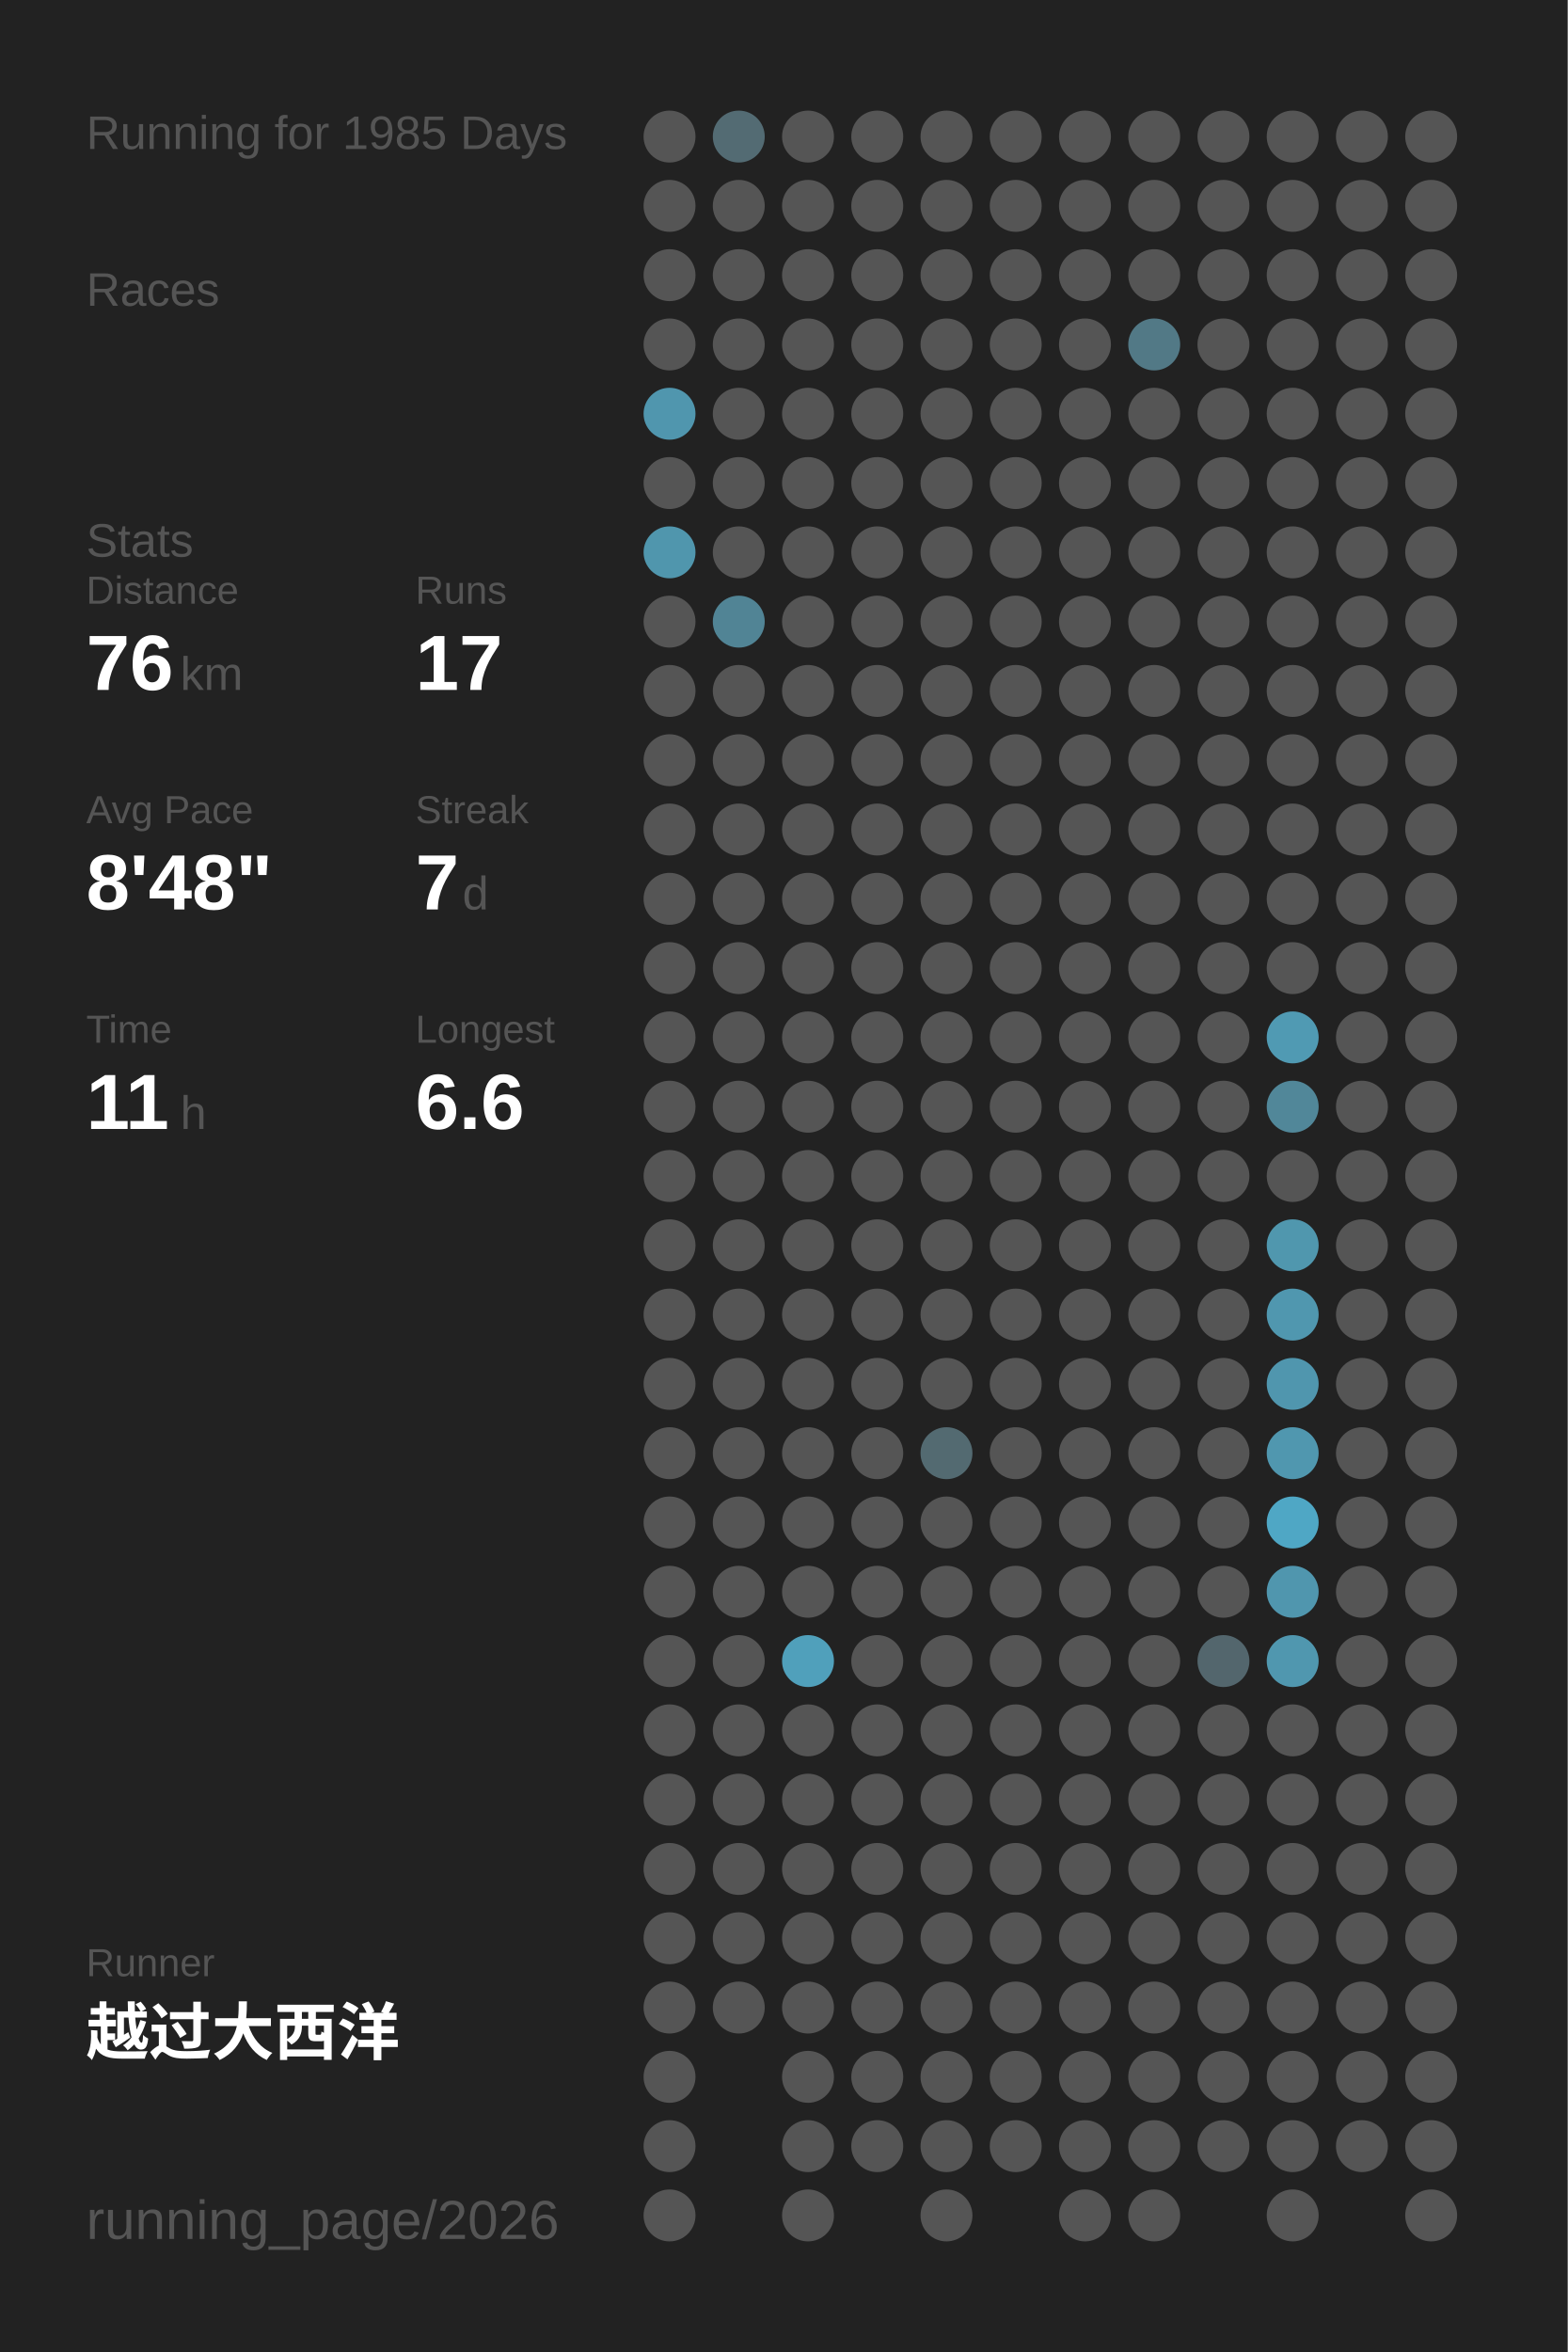
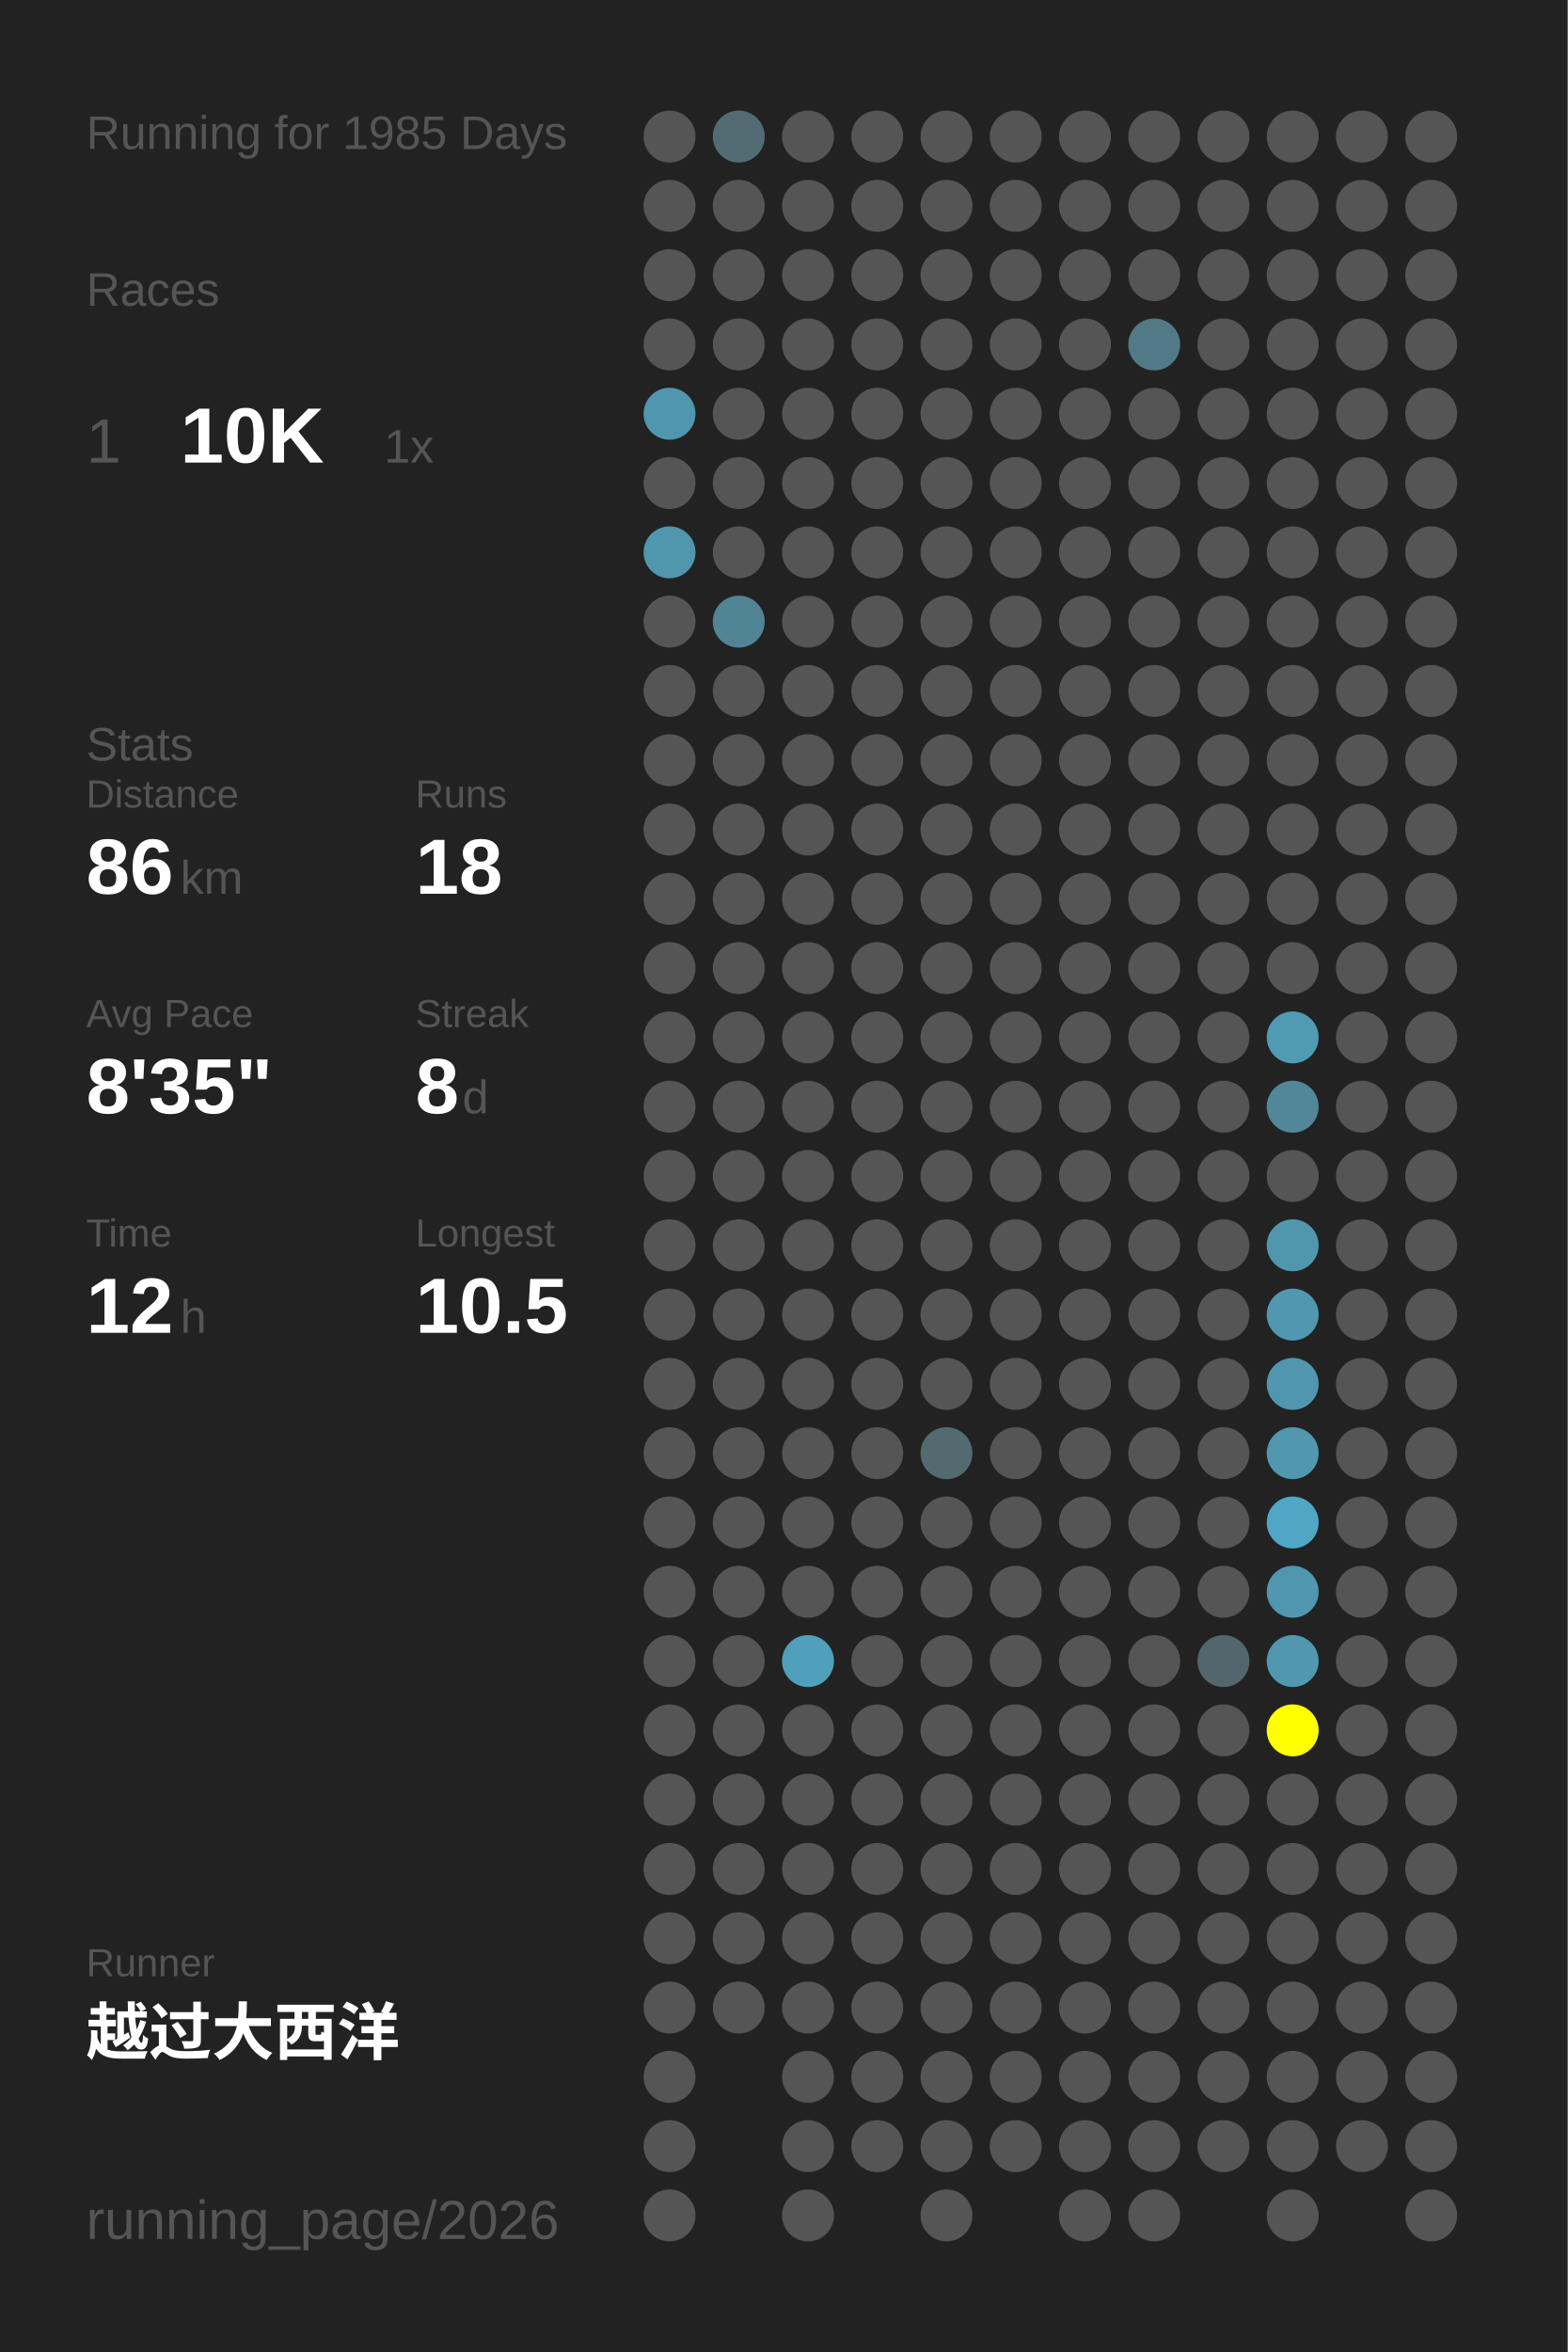
<svg xmlns="http://www.w3.org/2000/svg" baseProfile="full" height="300mm" version="1.1" viewBox="0,0,200,300" width="200mm">
  <defs />
  <rect fill="#222222" height="300" width="200" x="0" y="0" />
  <text fill="#555555" style="font-size:6px; font-family:Arial;" x="11" y="19">Running for 1985 Days</text>
  <text fill="#555555" style="font-size:6px; font-family:Arial;" x="11" y="39">Races</text>
-   <text fill="#555555" style="font-size:6px; font-family:Arial;" x="11" y="71">Stats</text>
-   <text fill="#555555" style="font-size:5px; font-family:Arial;" x="11" y="77">Distance</text>
-   <text fill="#FFFFFF" style="font-size:10px; font-family:Arial; font-weight:bold;" x="11" y="88">76</text>
-   <text fill="#555555" style="font-size:6px; font-family:Arial;" x="23" y="88">km</text>
-   <text fill="#555555" style="font-size:5px; font-family:Arial;" x="53" y="77">Runs</text>
-   <text fill="#FFFFFF" style="font-size:10px; font-family:Arial; font-weight:bold;" x="53" y="88">17</text>
-   <text fill="#555555" style="font-size:5px; font-family:Arial;" x="11" y="105">Avg Pace</text>
-   <text fill="#FFFFFF" style="font-size:10px; font-family:Arial; font-weight:bold;" x="11" y="116">8'48"</text>
-   <text fill="#555555" style="font-size:5px; font-family:Arial;" x="53" y="105">Streak</text>
-   <text fill="#FFFFFF" style="font-size:10px; font-family:Arial; font-weight:bold;" x="53" y="116">7</text>
-   <text fill="#555555" style="font-size:6px; font-family:Arial;" x="59" y="116">d</text>
-   <text fill="#555555" style="font-size:5px; font-family:Arial;" x="11" y="133">Time</text>
-   <text fill="#FFFFFF" style="font-size:10px; font-family:Arial; font-weight:bold;" x="11" y="144">11</text>
-   <text fill="#555555" style="font-size:6px; font-family:Arial;" x="23" y="144">h</text>
-   <text fill="#555555" style="font-size:5px; font-family:Arial;" x="53" y="133">Longest</text>
-   <text fill="#FFFFFF" style="font-size:10px; font-family:Arial; font-weight:bold;" x="53" y="144">6.6</text>
+   <text fill="#555555" style="font-size:8px; font-family:Arial;" x="11" y="59">1</text>
+   <text fill="#FFFFFF" style="font-size:10px; font-family:Arial; font-weight:bold;" x="23" y="59">10K</text>
+   <text fill="#555555" style="font-size:6px; font-family:Arial;" x="49" y="59">1x</text>
+   <text fill="#555555" style="font-size:6px; font-family:Arial;" x="11" y="97">Stats</text>
+   <text fill="#555555" style="font-size:5px; font-family:Arial;" x="11" y="103">Distance</text>
+   <text fill="#FFFFFF" style="font-size:10px; font-family:Arial; font-weight:bold;" x="11" y="114">86</text>
+   <text fill="#555555" style="font-size:6px; font-family:Arial;" x="23" y="114">km</text>
+   <text fill="#555555" style="font-size:5px; font-family:Arial;" x="53" y="103">Runs</text>
+   <text fill="#FFFFFF" style="font-size:10px; font-family:Arial; font-weight:bold;" x="53" y="114">18</text>
+   <text fill="#555555" style="font-size:5px; font-family:Arial;" x="11" y="131">Avg Pace</text>
+   <text fill="#FFFFFF" style="font-size:10px; font-family:Arial; font-weight:bold;" x="11" y="142">8'35"</text>
+   <text fill="#555555" style="font-size:5px; font-family:Arial;" x="53" y="131">Streak</text>
+   <text fill="#FFFFFF" style="font-size:10px; font-family:Arial; font-weight:bold;" x="53" y="142">8</text>
+   <text fill="#555555" style="font-size:6px; font-family:Arial;" x="59" y="142">d</text>
+   <text fill="#555555" style="font-size:5px; font-family:Arial;" x="11" y="159">Time</text>
+   <text fill="#FFFFFF" style="font-size:10px; font-family:Arial; font-weight:bold;" x="11" y="170">12</text>
+   <text fill="#555555" style="font-size:6px; font-family:Arial;" x="23" y="170">h</text>
+   <text fill="#555555" style="font-size:5px; font-family:Arial;" x="53" y="159">Longest</text>
+   <text fill="#FFFFFF" style="font-size:10px; font-family:Arial; font-weight:bold;" x="53" y="170">10.5</text>
  <text fill="#555555" style="font-size:5px; font-family:Arial;" x="11" y="252.065">Runner</text>
  <text fill="#FFFFFF" style="font-size:8px; font-family:Arial; font-weight:bold;" x="11" y="262.065">越过大西洋</text>
  <text fill="#555555" style="font-size:7px; font-family:Arial;" x="11" y="285.581">running_page/2026</text>
  <circle cx="85.417" cy="17.419" fill="#555555" r="3.312" />
  <circle cx="85.417" cy="26.258" fill="#555555" r="3.312" />
  <circle cx="85.417" cy="35.097" fill="#555555" r="3.312" />
  <circle cx="85.417" cy="43.935" fill="#555555" r="3.312" />
  <circle cx="85.417" cy="52.774" fill="#5096ae" r="3.312" />
  <circle cx="85.417" cy="61.613" fill="#555555" r="3.312" />
  <circle cx="85.417" cy="70.452" fill="#5096ad" r="3.312" />
  <circle cx="85.417" cy="79.29" fill="#555555" r="3.312" />
  <circle cx="85.417" cy="88.129" fill="#555555" r="3.312" />
  <circle cx="85.417" cy="96.968" fill="#555555" r="3.312" />
  <circle cx="85.417" cy="105.806" fill="#555555" r="3.312" />
  <circle cx="85.417" cy="114.645" fill="#555555" r="3.312" />
  <circle cx="85.417" cy="123.484" fill="#555555" r="3.312" />
  <circle cx="85.417" cy="132.323" fill="#555555" r="3.312" />
  <circle cx="85.417" cy="141.161" fill="#555555" r="3.312" />
  <circle cx="85.417" cy="150" fill="#555555" r="3.312" />
  <circle cx="85.417" cy="158.839" fill="#555555" r="3.312" />
  <circle cx="85.417" cy="167.677" fill="#555555" r="3.312" />
  <circle cx="85.417" cy="176.516" fill="#555555" r="3.312" />
  <circle cx="85.417" cy="185.355" fill="#555555" r="3.312" />
  <circle cx="85.417" cy="194.194" fill="#555555" r="3.312" />
  <circle cx="85.417" cy="203.032" fill="#555555" r="3.312" />
  <circle cx="85.417" cy="211.871" fill="#555555" r="3.312" />
  <circle cx="85.417" cy="220.71" fill="#555555" r="3.312" />
  <circle cx="85.417" cy="229.548" fill="#555555" r="3.312" />
  <circle cx="85.417" cy="238.387" fill="#555555" r="3.312" />
  <circle cx="85.417" cy="247.226" fill="#555555" r="3.312" />
  <circle cx="85.417" cy="256.065" fill="#555555" r="3.312" />
  <circle cx="85.417" cy="264.903" fill="#555555" r="3.312" />
  <circle cx="85.417" cy="273.742" fill="#555555" r="3.312" />
  <circle cx="85.417" cy="282.581" fill="#555555" r="3.312" />
  <circle cx="94.25" cy="17.419" fill="#536b73" r="3.312" />
  <circle cx="94.25" cy="26.258" fill="#555555" r="3.312" />
  <circle cx="94.25" cy="35.097" fill="#555555" r="3.312" />
  <circle cx="94.25" cy="43.935" fill="#555555" r="3.312" />
  <circle cx="94.25" cy="52.774" fill="#555555" r="3.312" />
  <circle cx="94.25" cy="61.613" fill="#555555" r="3.312" />
  <circle cx="94.25" cy="70.452" fill="#555555" r="3.312" />
  <circle cx="94.25" cy="79.29" fill="#518495" r="3.312" />
  <circle cx="94.25" cy="88.129" fill="#555555" r="3.312" />
  <circle cx="94.25" cy="96.968" fill="#555555" r="3.312" />
  <circle cx="94.25" cy="105.806" fill="#555555" r="3.312" />
  <circle cx="94.25" cy="114.645" fill="#555555" r="3.312" />
  <circle cx="94.25" cy="123.484" fill="#555555" r="3.312" />
  <circle cx="94.25" cy="132.323" fill="#555555" r="3.312" />
  <circle cx="94.25" cy="141.161" fill="#555555" r="3.312" />
  <circle cx="94.25" cy="150" fill="#555555" r="3.312" />
  <circle cx="94.25" cy="158.839" fill="#555555" r="3.312" />
  <circle cx="94.25" cy="167.677" fill="#555555" r="3.312" />
  <circle cx="94.25" cy="176.516" fill="#555555" r="3.312" />
  <circle cx="94.25" cy="185.355" fill="#555555" r="3.312" />
  <circle cx="94.25" cy="194.194" fill="#555555" r="3.312" />
  <circle cx="94.25" cy="203.032" fill="#555555" r="3.312" />
  <circle cx="94.25" cy="211.871" fill="#555555" r="3.312" />
  <circle cx="94.25" cy="220.71" fill="#555555" r="3.312" />
  <circle cx="94.25" cy="229.548" fill="#555555" r="3.312" />
  <circle cx="94.25" cy="238.387" fill="#555555" r="3.312" />
  <circle cx="94.25" cy="247.226" fill="#555555" r="3.312" />
  <circle cx="94.25" cy="256.065" fill="#555555" r="3.312" />
  <circle cx="103.083" cy="17.419" fill="#555555" r="3.312" />
  <circle cx="103.083" cy="26.258" fill="#555555" r="3.312" />
  <circle cx="103.083" cy="35.097" fill="#555555" r="3.312" />
  <circle cx="103.083" cy="43.935" fill="#555555" r="3.312" />
  <circle cx="103.083" cy="52.774" fill="#555555" r="3.312" />
  <circle cx="103.083" cy="61.613" fill="#555555" r="3.312" />
  <circle cx="103.083" cy="70.452" fill="#555555" r="3.312" />
  <circle cx="103.083" cy="79.29" fill="#555555" r="3.312" />
  <circle cx="103.083" cy="88.129" fill="#555555" r="3.312" />
  <circle cx="103.083" cy="96.968" fill="#555555" r="3.312" />
  <circle cx="103.083" cy="105.806" fill="#555555" r="3.312" />
  <circle cx="103.083" cy="114.645" fill="#555555" r="3.312" />
  <circle cx="103.083" cy="123.484" fill="#555555" r="3.312" />
  <circle cx="103.083" cy="132.323" fill="#555555" r="3.312" />
  <circle cx="103.083" cy="141.161" fill="#555555" r="3.312" />
  <circle cx="103.083" cy="150" fill="#555555" r="3.312" />
  <circle cx="103.083" cy="158.839" fill="#555555" r="3.312" />
  <circle cx="103.083" cy="167.677" fill="#555555" r="3.312" />
  <circle cx="103.083" cy="176.516" fill="#555555" r="3.312" />
  <circle cx="103.083" cy="185.355" fill="#555555" r="3.312" />
  <circle cx="103.083" cy="194.194" fill="#555555" r="3.312" />
  <circle cx="103.083" cy="203.032" fill="#555555" r="3.312" />
  <circle cx="103.083" cy="211.871" fill="#50a0bb" r="3.312" />
  <circle cx="103.083" cy="220.71" fill="#555555" r="3.312" />
  <circle cx="103.083" cy="229.548" fill="#555555" r="3.312" />
  <circle cx="103.083" cy="238.387" fill="#555555" r="3.312" />
  <circle cx="103.083" cy="247.226" fill="#555555" r="3.312" />
  <circle cx="103.083" cy="256.065" fill="#555555" r="3.312" />
  <circle cx="103.083" cy="264.903" fill="#555555" r="3.312" />
  <circle cx="103.083" cy="273.742" fill="#555555" r="3.312" />
  <circle cx="103.083" cy="282.581" fill="#555555" r="3.312" />
  <circle cx="111.917" cy="17.419" fill="#555555" r="3.312" />
  <circle cx="111.917" cy="26.258" fill="#555555" r="3.312" />
  <circle cx="111.917" cy="35.097" fill="#555555" r="3.312" />
  <circle cx="111.917" cy="43.935" fill="#555555" r="3.312" />
  <circle cx="111.917" cy="52.774" fill="#555555" r="3.312" />
  <circle cx="111.917" cy="61.613" fill="#555555" r="3.312" />
  <circle cx="111.917" cy="70.452" fill="#555555" r="3.312" />
  <circle cx="111.917" cy="79.29" fill="#555555" r="3.312" />
  <circle cx="111.917" cy="88.129" fill="#555555" r="3.312" />
  <circle cx="111.917" cy="96.968" fill="#555555" r="3.312" />
  <circle cx="111.917" cy="105.806" fill="#555555" r="3.312" />
  <circle cx="111.917" cy="114.645" fill="#555555" r="3.312" />
  <circle cx="111.917" cy="123.484" fill="#555555" r="3.312" />
  <circle cx="111.917" cy="132.323" fill="#555555" r="3.312" />
  <circle cx="111.917" cy="141.161" fill="#555555" r="3.312" />
  <circle cx="111.917" cy="150" fill="#555555" r="3.312" />
  <circle cx="111.917" cy="158.839" fill="#555555" r="3.312" />
  <circle cx="111.917" cy="167.677" fill="#555555" r="3.312" />
  <circle cx="111.917" cy="176.516" fill="#555555" r="3.312" />
  <circle cx="111.917" cy="185.355" fill="#555555" r="3.312" />
  <circle cx="111.917" cy="194.194" fill="#555555" r="3.312" />
  <circle cx="111.917" cy="203.032" fill="#555555" r="3.312" />
  <circle cx="111.917" cy="211.871" fill="#555555" r="3.312" />
  <circle cx="111.917" cy="220.71" fill="#555555" r="3.312" />
  <circle cx="111.917" cy="229.548" fill="#555555" r="3.312" />
  <circle cx="111.917" cy="238.387" fill="#555555" r="3.312" />
  <circle cx="111.917" cy="247.226" fill="#555555" r="3.312" />
  <circle cx="111.917" cy="256.065" fill="#555555" r="3.312" />
  <circle cx="111.917" cy="264.903" fill="#555555" r="3.312" />
  <circle cx="111.917" cy="273.742" fill="#555555" r="3.312" />
  <circle cx="120.75" cy="17.419" fill="#555555" r="3.312" />
  <circle cx="120.75" cy="26.258" fill="#555555" r="3.312" />
  <circle cx="120.75" cy="35.097" fill="#555555" r="3.312" />
  <circle cx="120.75" cy="43.935" fill="#555555" r="3.312" />
  <circle cx="120.75" cy="52.774" fill="#555555" r="3.312" />
  <circle cx="120.75" cy="61.613" fill="#555555" r="3.312" />
  <circle cx="120.75" cy="70.452" fill="#555555" r="3.312" />
  <circle cx="120.75" cy="79.29" fill="#555555" r="3.312" />
  <circle cx="120.75" cy="88.129" fill="#555555" r="3.312" />
  <circle cx="120.75" cy="96.968" fill="#555555" r="3.312" />
  <circle cx="120.75" cy="105.806" fill="#555555" r="3.312" />
  <circle cx="120.75" cy="114.645" fill="#555555" r="3.312" />
  <circle cx="120.75" cy="123.484" fill="#555555" r="3.312" />
  <circle cx="120.75" cy="132.323" fill="#555555" r="3.312" />
  <circle cx="120.75" cy="141.161" fill="#555555" r="3.312" />
  <circle cx="120.75" cy="150" fill="#555555" r="3.312" />
  <circle cx="120.75" cy="158.839" fill="#555555" r="3.312" />
  <circle cx="120.75" cy="167.677" fill="#555555" r="3.312" />
  <circle cx="120.75" cy="176.516" fill="#555555" r="3.312" />
  <circle cx="120.75" cy="185.355" fill="#536a71" r="3.312" />
  <circle cx="120.75" cy="194.194" fill="#555555" r="3.312" />
  <circle cx="120.75" cy="203.032" fill="#555555" r="3.312" />
  <circle cx="120.75" cy="211.871" fill="#555555" r="3.312" />
  <circle cx="120.75" cy="220.71" fill="#555555" r="3.312" />
  <circle cx="120.75" cy="229.548" fill="#555555" r="3.312" />
  <circle cx="120.75" cy="238.387" fill="#555555" r="3.312" />
  <circle cx="120.75" cy="247.226" fill="#555555" r="3.312" />
  <circle cx="120.75" cy="256.065" fill="#555555" r="3.312" />
  <circle cx="120.75" cy="264.903" fill="#555555" r="3.312" />
  <circle cx="120.75" cy="273.742" fill="#555555" r="3.312" />
  <circle cx="120.75" cy="282.581" fill="#555555" r="3.312" />
  <circle cx="129.583" cy="17.419" fill="#555555" r="3.312" />
  <circle cx="129.583" cy="26.258" fill="#555555" r="3.312" />
  <circle cx="129.583" cy="35.097" fill="#555555" r="3.312" />
  <circle cx="129.583" cy="43.935" fill="#555555" r="3.312" />
  <circle cx="129.583" cy="52.774" fill="#555555" r="3.312" />
  <circle cx="129.583" cy="61.613" fill="#555555" r="3.312" />
  <circle cx="129.583" cy="70.452" fill="#555555" r="3.312" />
  <circle cx="129.583" cy="79.29" fill="#555555" r="3.312" />
  <circle cx="129.583" cy="88.129" fill="#555555" r="3.312" />
  <circle cx="129.583" cy="96.968" fill="#555555" r="3.312" />
  <circle cx="129.583" cy="105.806" fill="#555555" r="3.312" />
  <circle cx="129.583" cy="114.645" fill="#555555" r="3.312" />
  <circle cx="129.583" cy="123.484" fill="#555555" r="3.312" />
  <circle cx="129.583" cy="132.323" fill="#555555" r="3.312" />
  <circle cx="129.583" cy="141.161" fill="#555555" r="3.312" />
  <circle cx="129.583" cy="150" fill="#555555" r="3.312" />
  <circle cx="129.583" cy="158.839" fill="#555555" r="3.312" />
  <circle cx="129.583" cy="167.677" fill="#555555" r="3.312" />
  <circle cx="129.583" cy="176.516" fill="#555555" r="3.312" />
  <circle cx="129.583" cy="185.355" fill="#555555" r="3.312" />
  <circle cx="129.583" cy="194.194" fill="#555555" r="3.312" />
  <circle cx="129.583" cy="203.032" fill="#555555" r="3.312" />
  <circle cx="129.583" cy="211.871" fill="#555555" r="3.312" />
  <circle cx="129.583" cy="220.71" fill="#555555" r="3.312" />
  <circle cx="129.583" cy="229.548" fill="#555555" r="3.312" />
  <circle cx="129.583" cy="238.387" fill="#555555" r="3.312" />
  <circle cx="129.583" cy="247.226" fill="#555555" r="3.312" />
  <circle cx="129.583" cy="256.065" fill="#555555" r="3.312" />
  <circle cx="129.583" cy="264.903" fill="#555555" r="3.312" />
  <circle cx="129.583" cy="273.742" fill="#555555" r="3.312" />
  <circle cx="138.417" cy="17.419" fill="#555555" r="3.312" />
  <circle cx="138.417" cy="26.258" fill="#555555" r="3.312" />
  <circle cx="138.417" cy="35.097" fill="#555555" r="3.312" />
  <circle cx="138.417" cy="43.935" fill="#555555" r="3.312" />
  <circle cx="138.417" cy="52.774" fill="#555555" r="3.312" />
  <circle cx="138.417" cy="61.613" fill="#555555" r="3.312" />
  <circle cx="138.417" cy="70.452" fill="#555555" r="3.312" />
  <circle cx="138.417" cy="79.29" fill="#555555" r="3.312" />
  <circle cx="138.417" cy="88.129" fill="#555555" r="3.312" />
  <circle cx="138.417" cy="96.968" fill="#555555" r="3.312" />
  <circle cx="138.417" cy="105.806" fill="#555555" r="3.312" />
  <circle cx="138.417" cy="114.645" fill="#555555" r="3.312" />
  <circle cx="138.417" cy="123.484" fill="#555555" r="3.312" />
  <circle cx="138.417" cy="132.323" fill="#555555" r="3.312" />
  <circle cx="138.417" cy="141.161" fill="#555555" r="3.312" />
  <circle cx="138.417" cy="150" fill="#555555" r="3.312" />
  <circle cx="138.417" cy="158.839" fill="#555555" r="3.312" />
  <circle cx="138.417" cy="167.677" fill="#555555" r="3.312" />
  <circle cx="138.417" cy="176.516" fill="#555555" r="3.312" />
  <circle cx="138.417" cy="185.355" fill="#555555" r="3.312" />
  <circle cx="138.417" cy="194.194" fill="#555555" r="3.312" />
  <circle cx="138.417" cy="203.032" fill="#555555" r="3.312" />
  <circle cx="138.417" cy="211.871" fill="#555555" r="3.312" />
  <circle cx="138.417" cy="220.71" fill="#555555" r="3.312" />
  <circle cx="138.417" cy="229.548" fill="#555555" r="3.312" />
  <circle cx="138.417" cy="238.387" fill="#555555" r="3.312" />
  <circle cx="138.417" cy="247.226" fill="#555555" r="3.312" />
  <circle cx="138.417" cy="256.065" fill="#555555" r="3.312" />
  <circle cx="138.417" cy="264.903" fill="#555555" r="3.312" />
  <circle cx="138.417" cy="273.742" fill="#555555" r="3.312" />
  <circle cx="138.417" cy="282.581" fill="#555555" r="3.312" />
  <circle cx="147.25" cy="17.419" fill="#555555" r="3.312" />
  <circle cx="147.25" cy="26.258" fill="#555555" r="3.312" />
  <circle cx="147.25" cy="35.097" fill="#555555" r="3.312" />
  <circle cx="147.25" cy="43.935" fill="#527986" r="3.312" />
  <circle cx="147.25" cy="52.774" fill="#555555" r="3.312" />
  <circle cx="147.25" cy="61.613" fill="#555555" r="3.312" />
  <circle cx="147.25" cy="70.452" fill="#555555" r="3.312" />
  <circle cx="147.25" cy="79.29" fill="#555555" r="3.312" />
  <circle cx="147.25" cy="88.129" fill="#555555" r="3.312" />
  <circle cx="147.25" cy="96.968" fill="#555555" r="3.312" />
  <circle cx="147.25" cy="105.806" fill="#555555" r="3.312" />
  <circle cx="147.25" cy="114.645" fill="#555555" r="3.312" />
  <circle cx="147.25" cy="123.484" fill="#555555" r="3.312" />
  <circle cx="147.25" cy="132.323" fill="#555555" r="3.312" />
  <circle cx="147.25" cy="141.161" fill="#555555" r="3.312" />
  <circle cx="147.25" cy="150" fill="#555555" r="3.312" />
  <circle cx="147.25" cy="158.839" fill="#555555" r="3.312" />
  <circle cx="147.25" cy="167.677" fill="#555555" r="3.312" />
  <circle cx="147.25" cy="176.516" fill="#555555" r="3.312" />
  <circle cx="147.25" cy="185.355" fill="#555555" r="3.312" />
  <circle cx="147.25" cy="194.194" fill="#555555" r="3.312" />
  <circle cx="147.25" cy="203.032" fill="#555555" r="3.312" />
  <circle cx="147.25" cy="211.871" fill="#555555" r="3.312" />
  <circle cx="147.25" cy="220.71" fill="#555555" r="3.312" />
  <circle cx="147.25" cy="229.548" fill="#555555" r="3.312" />
  <circle cx="147.25" cy="238.387" fill="#555555" r="3.312" />
  <circle cx="147.25" cy="247.226" fill="#555555" r="3.312" />
  <circle cx="147.25" cy="256.065" fill="#555555" r="3.312" />
  <circle cx="147.25" cy="264.903" fill="#555555" r="3.312" />
  <circle cx="147.25" cy="273.742" fill="#555555" r="3.312" />
  <circle cx="147.25" cy="282.581" fill="#555555" r="3.312" />
  <circle cx="156.083" cy="17.419" fill="#555555" r="3.312" />
  <circle cx="156.083" cy="26.258" fill="#555555" r="3.312" />
  <circle cx="156.083" cy="35.097" fill="#555555" r="3.312" />
  <circle cx="156.083" cy="43.935" fill="#555555" r="3.312" />
  <circle cx="156.083" cy="52.774" fill="#555555" r="3.312" />
  <circle cx="156.083" cy="61.613" fill="#555555" r="3.312" />
  <circle cx="156.083" cy="70.452" fill="#555555" r="3.312" />
  <circle cx="156.083" cy="79.29" fill="#555555" r="3.312" />
  <circle cx="156.083" cy="88.129" fill="#555555" r="3.312" />
  <circle cx="156.083" cy="96.968" fill="#555555" r="3.312" />
  <circle cx="156.083" cy="105.806" fill="#555555" r="3.312" />
  <circle cx="156.083" cy="114.645" fill="#555555" r="3.312" />
  <circle cx="156.083" cy="123.484" fill="#555555" r="3.312" />
  <circle cx="156.083" cy="132.323" fill="#555555" r="3.312" />
  <circle cx="156.083" cy="141.161" fill="#555555" r="3.312" />
  <circle cx="156.083" cy="150" fill="#555555" r="3.312" />
  <circle cx="156.083" cy="158.839" fill="#555555" r="3.312" />
  <circle cx="156.083" cy="167.677" fill="#555555" r="3.312" />
  <circle cx="156.083" cy="176.516" fill="#555555" r="3.312" />
  <circle cx="156.083" cy="185.355" fill="#555555" r="3.312" />
  <circle cx="156.083" cy="194.194" fill="#555555" r="3.312" />
  <circle cx="156.083" cy="203.032" fill="#555555" r="3.312" />
  <circle cx="156.083" cy="211.871" fill="#53666d" r="3.312" />
  <circle cx="156.083" cy="220.71" fill="#555555" r="3.312" />
  <circle cx="156.083" cy="229.548" fill="#555555" r="3.312" />
  <circle cx="156.083" cy="238.387" fill="#555555" r="3.312" />
  <circle cx="156.083" cy="247.226" fill="#555555" r="3.312" />
  <circle cx="156.083" cy="256.065" fill="#555555" r="3.312" />
  <circle cx="156.083" cy="264.903" fill="#555555" r="3.312" />
  <circle cx="156.083" cy="273.742" fill="#555555" r="3.312" />
  <circle cx="164.917" cy="17.419" fill="#555555" r="3.312" />
  <circle cx="164.917" cy="26.258" fill="#555555" r="3.312" />
  <circle cx="164.917" cy="35.097" fill="#555555" r="3.312" />
  <circle cx="164.917" cy="43.935" fill="#555555" r="3.312" />
  <circle cx="164.917" cy="52.774" fill="#555555" r="3.312" />
  <circle cx="164.917" cy="61.613" fill="#555555" r="3.312" />
  <circle cx="164.917" cy="70.452" fill="#555555" r="3.312" />
  <circle cx="164.917" cy="79.29" fill="#555555" r="3.312" />
  <circle cx="164.917" cy="88.129" fill="#555555" r="3.312" />
  <circle cx="164.917" cy="96.968" fill="#555555" r="3.312" />
  <circle cx="164.917" cy="105.806" fill="#555555" r="3.312" />
  <circle cx="164.917" cy="114.645" fill="#555555" r="3.312" />
  <circle cx="164.917" cy="123.484" fill="#555555" r="3.312" />
  <circle cx="164.917" cy="132.323" fill="#509ab3" r="3.312" />
  <circle cx="164.917" cy="141.161" fill="#518799" r="3.312" />
  <circle cx="164.917" cy="150" fill="#555555" r="3.312" />
  <circle cx="164.917" cy="158.839" fill="#5097ae" r="3.312" />
  <circle cx="164.917" cy="167.677" fill="#5097af" r="3.312" />
  <circle cx="164.917" cy="176.516" fill="#5096ae" r="3.312" />
  <circle cx="164.917" cy="185.355" fill="#5097af" r="3.312" />
  <circle cx="164.917" cy="194.194" fill="#4fa7c5" r="3.312" />
  <circle cx="164.917" cy="203.032" fill="#5096ae" r="3.312" />
  <circle cx="164.917" cy="211.871" fill="#5097af" r="3.312" />
-   <circle cx="164.917" cy="220.71" fill="#555555" r="3.312" />
+   <circle cx="164.917" cy="220.71" fill="#FFFF00" r="3.312" />
  <circle cx="164.917" cy="229.548" fill="#555555" r="3.312" />
  <circle cx="164.917" cy="238.387" fill="#555555" r="3.312" />
  <circle cx="164.917" cy="247.226" fill="#555555" r="3.312" />
  <circle cx="164.917" cy="256.065" fill="#555555" r="3.312" />
  <circle cx="164.917" cy="264.903" fill="#555555" r="3.312" />
  <circle cx="164.917" cy="273.742" fill="#555555" r="3.312" />
  <circle cx="164.917" cy="282.581" fill="#555555" r="3.312" />
  <circle cx="173.75" cy="17.419" fill="#555555" r="3.312" />
  <circle cx="173.75" cy="26.258" fill="#555555" r="3.312" />
  <circle cx="173.75" cy="35.097" fill="#555555" r="3.312" />
  <circle cx="173.75" cy="43.935" fill="#555555" r="3.312" />
  <circle cx="173.75" cy="52.774" fill="#555555" r="3.312" />
  <circle cx="173.75" cy="61.613" fill="#555555" r="3.312" />
  <circle cx="173.75" cy="70.452" fill="#555555" r="3.312" />
  <circle cx="173.75" cy="79.29" fill="#555555" r="3.312" />
  <circle cx="173.75" cy="88.129" fill="#555555" r="3.312" />
  <circle cx="173.75" cy="96.968" fill="#555555" r="3.312" />
  <circle cx="173.75" cy="105.806" fill="#555555" r="3.312" />
  <circle cx="173.75" cy="114.645" fill="#555555" r="3.312" />
  <circle cx="173.75" cy="123.484" fill="#555555" r="3.312" />
  <circle cx="173.75" cy="132.323" fill="#555555" r="3.312" />
  <circle cx="173.75" cy="141.161" fill="#555555" r="3.312" />
  <circle cx="173.75" cy="150" fill="#555555" r="3.312" />
  <circle cx="173.75" cy="158.839" fill="#555555" r="3.312" />
  <circle cx="173.75" cy="167.677" fill="#555555" r="3.312" />
  <circle cx="173.75" cy="176.516" fill="#555555" r="3.312" />
  <circle cx="173.75" cy="185.355" fill="#555555" r="3.312" />
  <circle cx="173.75" cy="194.194" fill="#555555" r="3.312" />
  <circle cx="173.75" cy="203.032" fill="#555555" r="3.312" />
  <circle cx="173.75" cy="211.871" fill="#555555" r="3.312" />
  <circle cx="173.75" cy="220.71" fill="#555555" r="3.312" />
  <circle cx="173.75" cy="229.548" fill="#555555" r="3.312" />
  <circle cx="173.75" cy="238.387" fill="#555555" r="3.312" />
  <circle cx="173.75" cy="247.226" fill="#555555" r="3.312" />
  <circle cx="173.75" cy="256.065" fill="#555555" r="3.312" />
  <circle cx="173.75" cy="264.903" fill="#555555" r="3.312" />
  <circle cx="173.75" cy="273.742" fill="#555555" r="3.312" />
  <circle cx="182.583" cy="17.419" fill="#555555" r="3.312" />
  <circle cx="182.583" cy="26.258" fill="#555555" r="3.312" />
  <circle cx="182.583" cy="35.097" fill="#555555" r="3.312" />
  <circle cx="182.583" cy="43.935" fill="#555555" r="3.312" />
  <circle cx="182.583" cy="52.774" fill="#555555" r="3.312" />
  <circle cx="182.583" cy="61.613" fill="#555555" r="3.312" />
  <circle cx="182.583" cy="70.452" fill="#555555" r="3.312" />
  <circle cx="182.583" cy="79.29" fill="#555555" r="3.312" />
  <circle cx="182.583" cy="88.129" fill="#555555" r="3.312" />
  <circle cx="182.583" cy="96.968" fill="#555555" r="3.312" />
  <circle cx="182.583" cy="105.806" fill="#555555" r="3.312" />
  <circle cx="182.583" cy="114.645" fill="#555555" r="3.312" />
  <circle cx="182.583" cy="123.484" fill="#555555" r="3.312" />
  <circle cx="182.583" cy="132.323" fill="#555555" r="3.312" />
  <circle cx="182.583" cy="141.161" fill="#555555" r="3.312" />
  <circle cx="182.583" cy="150" fill="#555555" r="3.312" />
  <circle cx="182.583" cy="158.839" fill="#555555" r="3.312" />
  <circle cx="182.583" cy="167.677" fill="#555555" r="3.312" />
  <circle cx="182.583" cy="176.516" fill="#555555" r="3.312" />
  <circle cx="182.583" cy="185.355" fill="#555555" r="3.312" />
  <circle cx="182.583" cy="194.194" fill="#555555" r="3.312" />
  <circle cx="182.583" cy="203.032" fill="#555555" r="3.312" />
  <circle cx="182.583" cy="211.871" fill="#555555" r="3.312" />
  <circle cx="182.583" cy="220.71" fill="#555555" r="3.312" />
  <circle cx="182.583" cy="229.548" fill="#555555" r="3.312" />
  <circle cx="182.583" cy="238.387" fill="#555555" r="3.312" />
  <circle cx="182.583" cy="247.226" fill="#555555" r="3.312" />
  <circle cx="182.583" cy="256.065" fill="#555555" r="3.312" />
  <circle cx="182.583" cy="264.903" fill="#555555" r="3.312" />
  <circle cx="182.583" cy="273.742" fill="#555555" r="3.312" />
  <circle cx="182.583" cy="282.581" fill="#555555" r="3.312" />
</svg>
